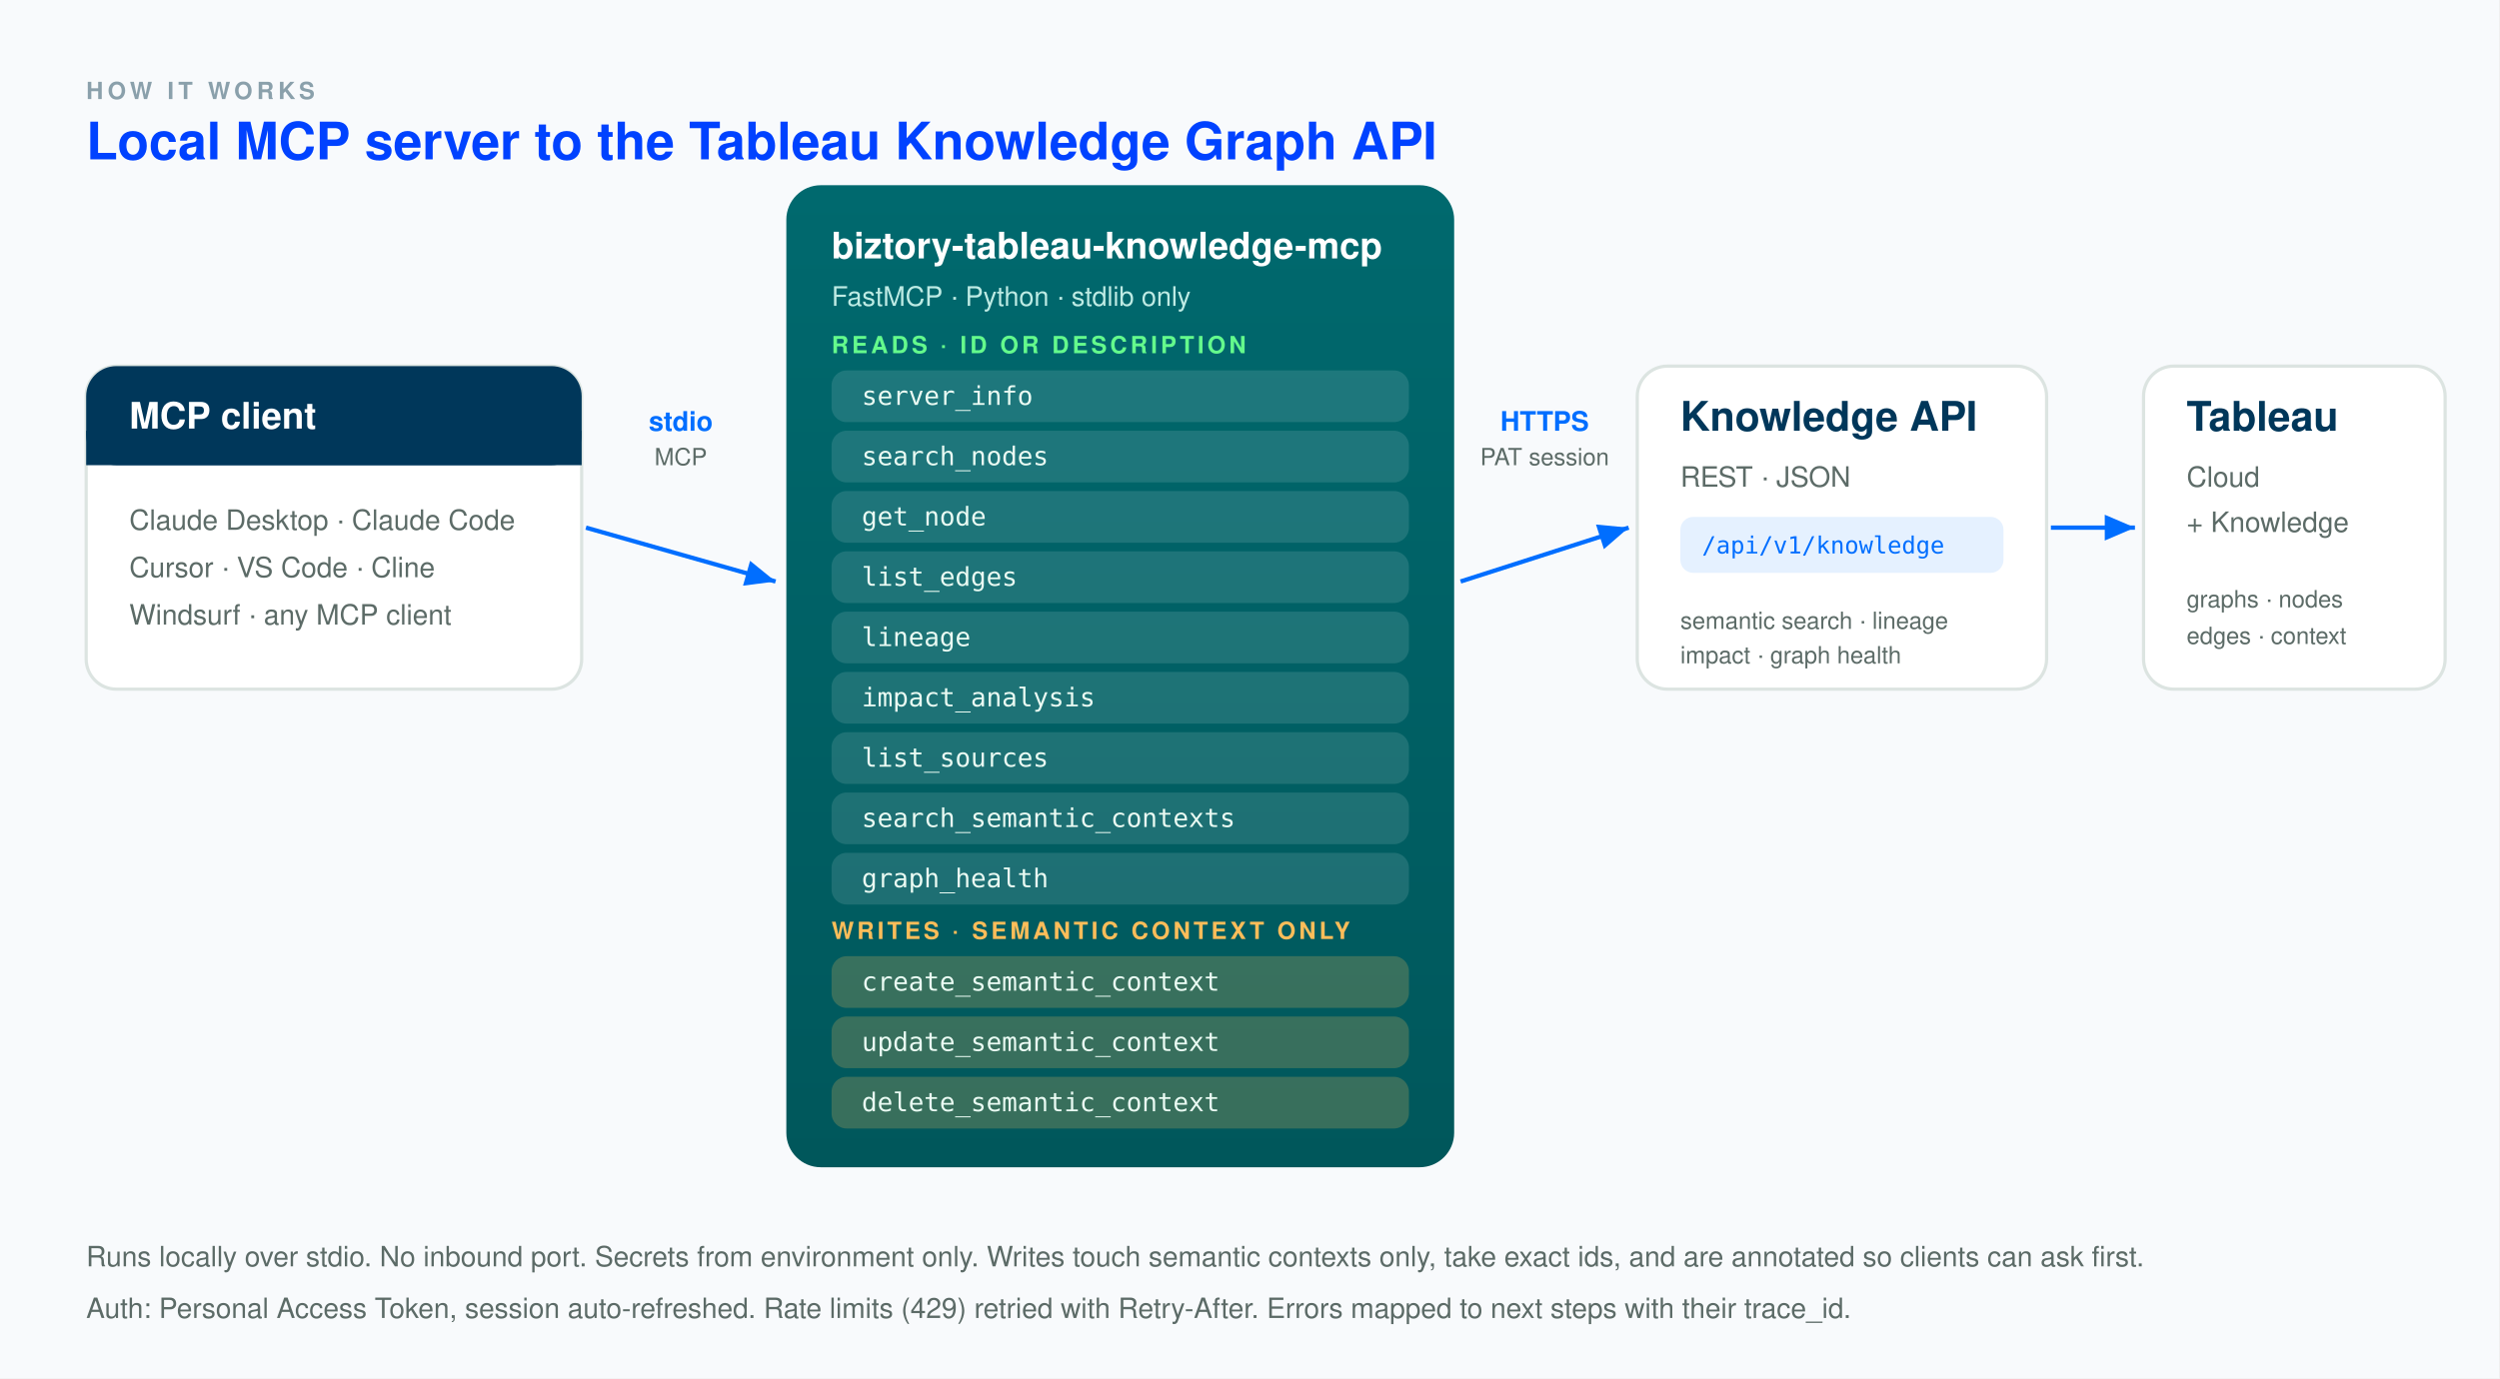
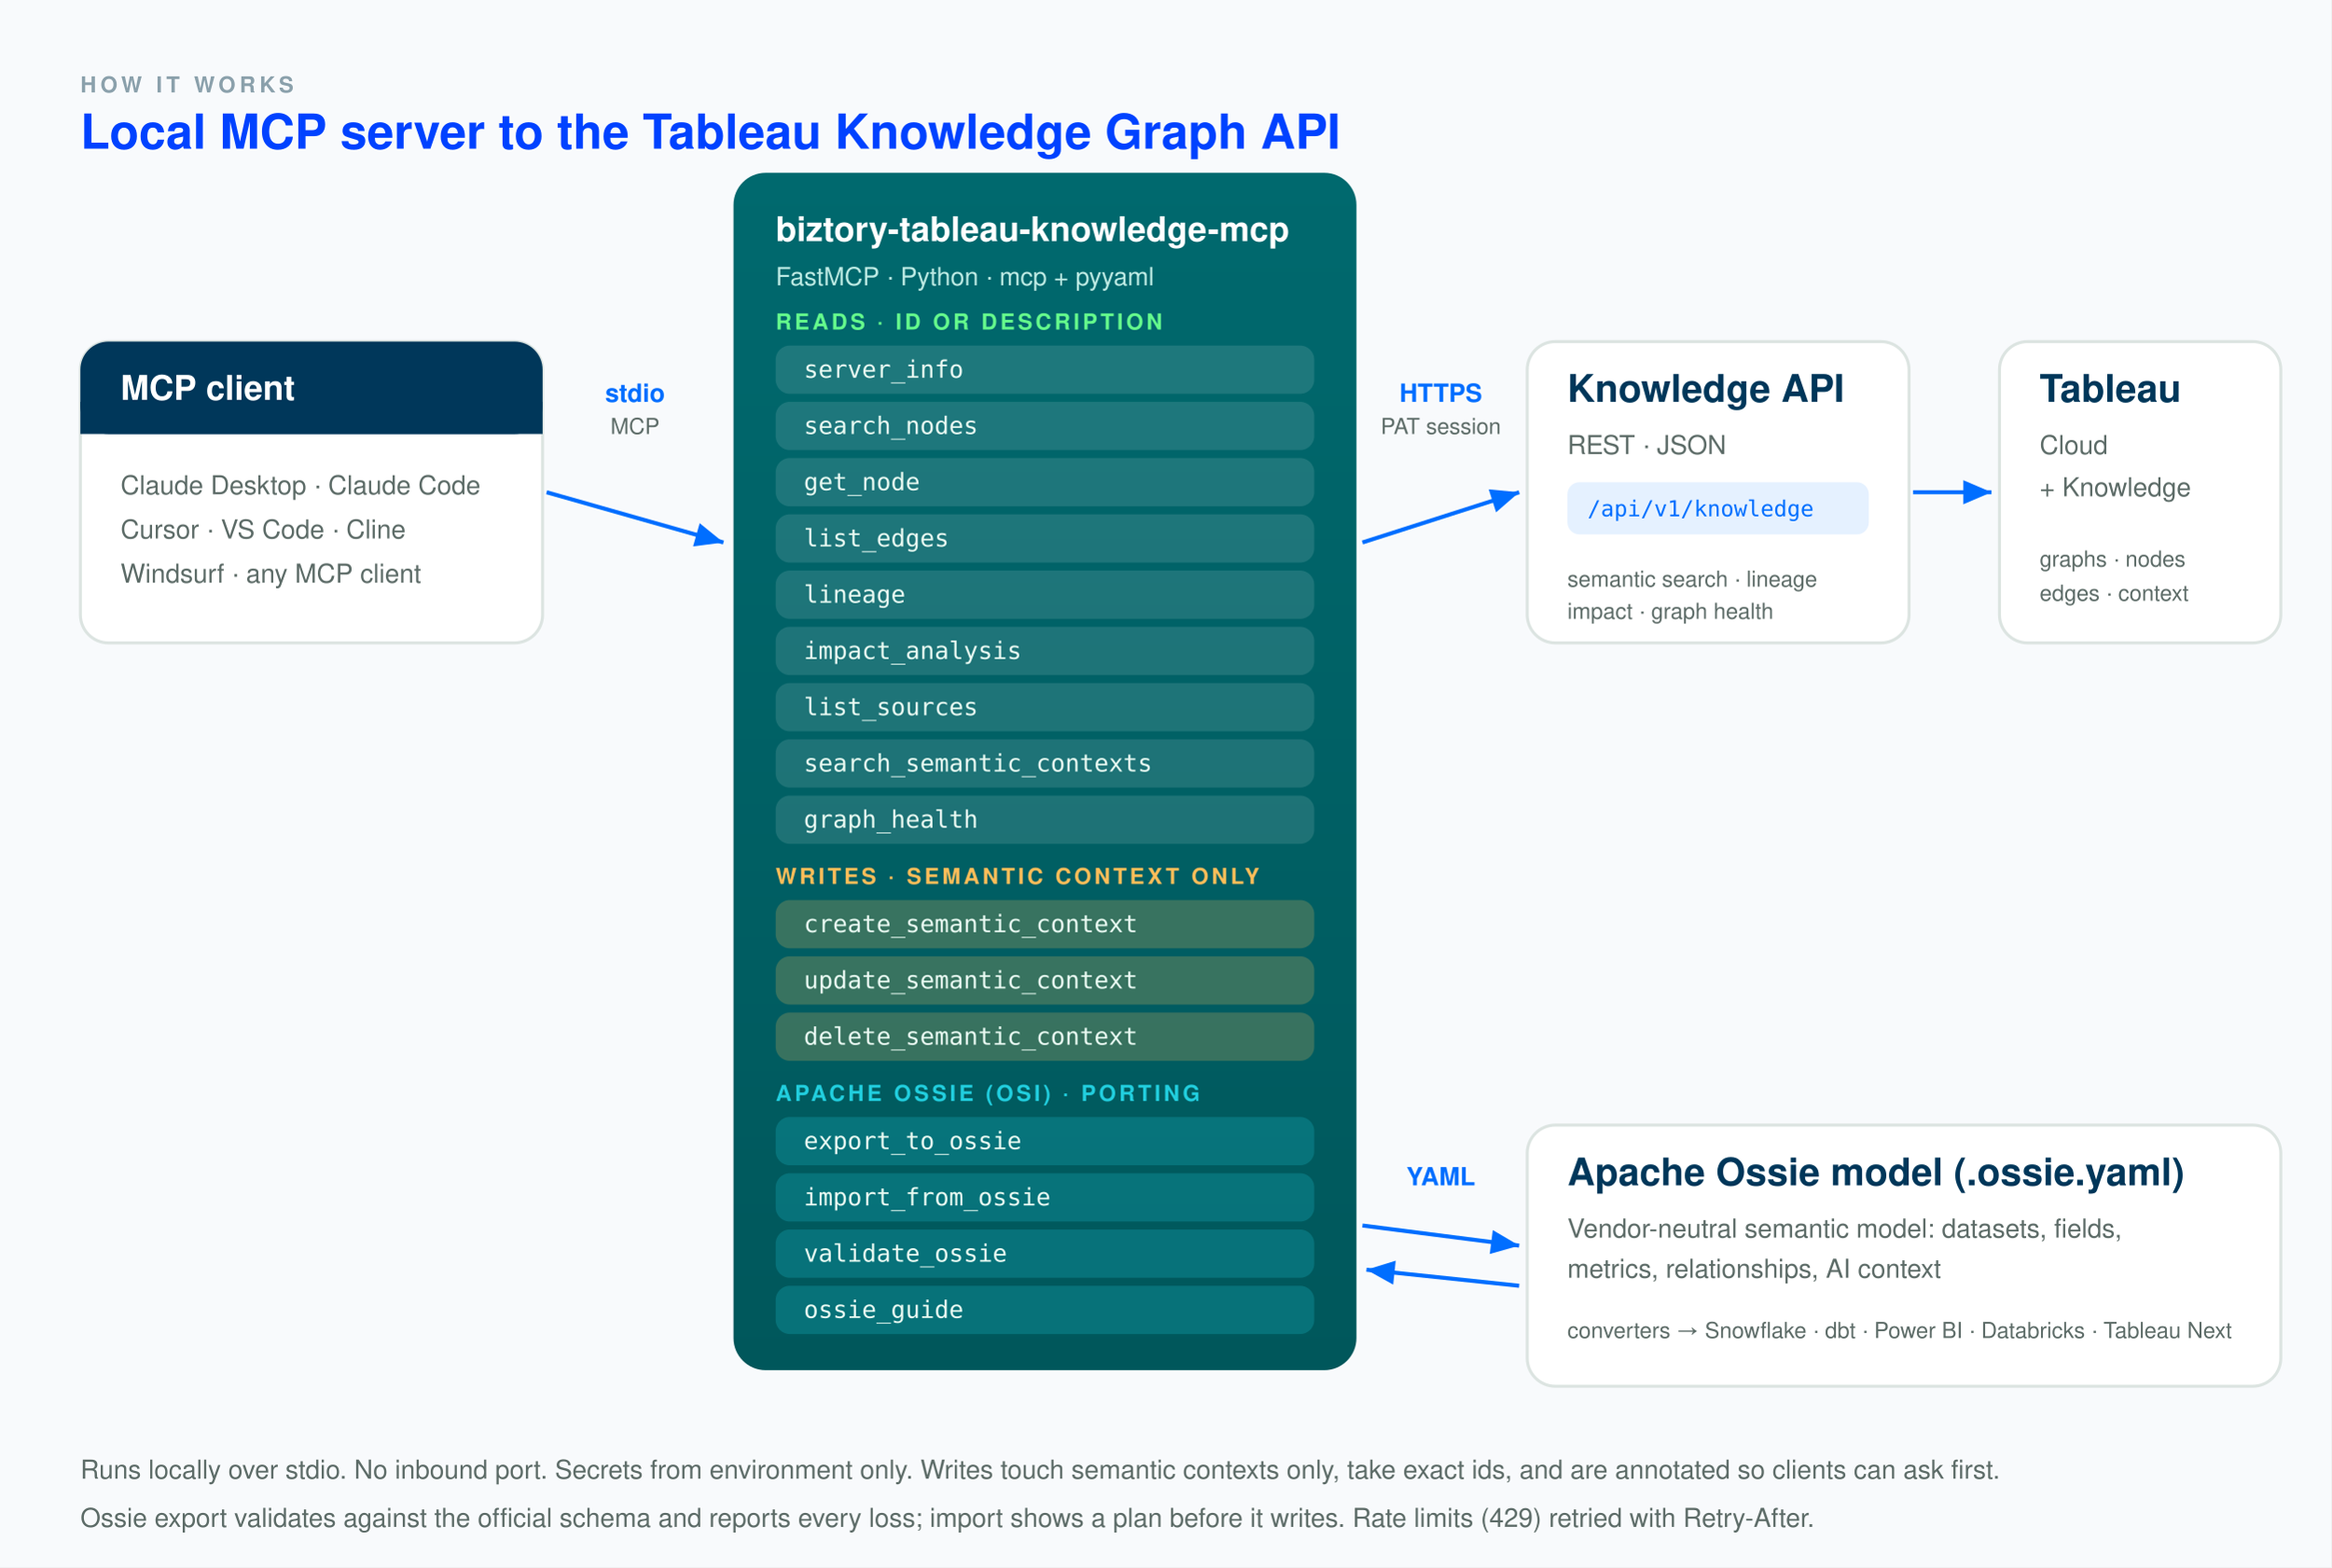
- <svg xmlns="http://www.w3.org/2000/svg" viewBox="0 0 1160 640" width="1160" height="640" font-family="'Segoe UI',Helvetica,Arial,sans-serif" role="img" aria-label="Architecture diagram">
+ <svg xmlns="http://www.w3.org/2000/svg" viewBox="0 0 1160 780" width="1160" height="780" font-family="'Segoe UI',Helvetica,Arial,sans-serif" role="img" aria-label="Architecture diagram">
  <defs>
    <linearGradient id="hero" x1="0" y1="0" x2="0" y2="1">
      <stop offset="0" stop-color="#00696E" />
      <stop offset="1" stop-color="#00575B" />
    </linearGradient>
    <marker id="arrow" markerWidth="10" markerHeight="10" refX="7" refY="3" orient="auto">
      <path d="M0,0 L7,3 L0,6 Z" fill="#006EFF" />
    </marker>
    <style>
      .card{fill:#fff;stroke:#DCE4E1;stroke-width:1.5}
      .h{font-size:19px;font-weight:600;fill:#00375A}
      .s{font-size:13px;fill:#5C6B67}
      .lbl{font-size:12.5px;font-weight:600;fill:#006EFF}
      .lbls{font-size:11px;fill:#5C6B67}
      .eyebrow{font-size:11px;font-weight:600;letter-spacing:2px;fill:#8AA0AB}
      .tool{font-size:12px;font-weight:500;fill:#EAFBF3;font-family:'JetBrains Mono',ui-monospace,monospace}
    </style>
  </defs>
-   <rect width="1160" height="640" fill="#F8FAFC" />
+   <rect width="1160" height="780" fill="#F8FAFC" />
  <text x="40" y="46" class="eyebrow">HOW IT WORKS</text>
  <text x="40" y="74" font-size="24" font-weight="600" fill="#0042FF">Local MCP server to the Tableau Knowledge Graph API</text>
  <g>
    <rect x="40" y="170" width="230" height="150" rx="14" class="card" />
    <rect x="40" y="170" width="230" height="46" rx="14" fill="#00375A" />
    <rect x="40" y="200" width="230" height="16" fill="#00375A" />
    <text x="60" y="199" font-size="17" font-weight="600" fill="#fff">MCP client</text>
    <text x="60" y="246" class="s">Claude Desktop · Claude Code</text>
    <text x="60" y="268" class="s">Cursor · VS Code · Cline</text>
    <text x="60" y="290" class="s">Windsurf · any MCP client</text>
  </g>
  <g>
-     <rect x="365" y="86" width="310" height="456" rx="16" fill="url(#hero)" />
+     <rect x="365" y="86" width="310" height="596" rx="16" fill="url(#hero)" />
    <text x="386" y="120" font-size="17" font-weight="600" fill="#fff">biztory-tableau-knowledge-mcp</text>
-     <text x="386" y="142" font-size="12.5" fill="#BEEBE4">FastMCP · Python · stdlib only</text>
+     <text x="386" y="142" font-size="12.5" fill="#BEEBE4">FastMCP · Python · mcp + pyyaml</text>
    <text x="386" y="164" font-size="11" font-weight="600" letter-spacing="1.5" fill="#64FA8C">READS · ID OR DESCRIPTION</text>
    <rect x="386" y="172" width="268" height="24" rx="7" fill="#ffffff" opacity="0.12" />
    <text x="400" y="188" class="tool">server_info</text>
    <rect x="386" y="200" width="268" height="24" rx="7" fill="#ffffff" opacity="0.12" />
    <text x="400" y="216" class="tool">search_nodes</text>
    <rect x="386" y="228" width="268" height="24" rx="7" fill="#ffffff" opacity="0.12" />
    <text x="400" y="244" class="tool">get_node</text>
    <rect x="386" y="256" width="268" height="24" rx="7" fill="#ffffff" opacity="0.12" />
    <text x="400" y="272" class="tool">list_edges</text>
    <rect x="386" y="284" width="268" height="24" rx="7" fill="#ffffff" opacity="0.12" />
    <text x="400" y="300" class="tool">lineage</text>
    <rect x="386" y="312" width="268" height="24" rx="7" fill="#ffffff" opacity="0.12" />
    <text x="400" y="328" class="tool">impact_analysis</text>
    <rect x="386" y="340" width="268" height="24" rx="7" fill="#ffffff" opacity="0.12" />
    <text x="400" y="356" class="tool">list_sources</text>
    <rect x="386" y="368" width="268" height="24" rx="7" fill="#ffffff" opacity="0.12" />
    <text x="400" y="384" class="tool">search_semantic_contexts</text>
    <rect x="386" y="396" width="268" height="24" rx="7" fill="#ffffff" opacity="0.12" />
    <text x="400" y="412" class="tool">graph_health</text>
-     <text x="386" y="436" font-size="11" font-weight="600" letter-spacing="1.5" fill="#FFBD59">WRITES · SEMANTIC CONTEXT ONLY</text>
-     <rect x="386" y="444" width="268" height="24" rx="7" fill="#FFBD59" opacity="0.22" />
-     <text x="400" y="460" class="tool">create_semantic_context</text>
-     <rect x="386" y="472" width="268" height="24" rx="7" fill="#FFBD59" opacity="0.22" />
-     <text x="400" y="488" class="tool">update_semantic_context</text>
-     <rect x="386" y="500" width="268" height="24" rx="7" fill="#FFBD59" opacity="0.22" />
-     <text x="400" y="516" class="tool">delete_semantic_context</text>
+     <text x="386" y="440" font-size="11" font-weight="600" letter-spacing="1.5" fill="#FFBD59">WRITES · SEMANTIC CONTEXT ONLY</text>
+     <rect x="386" y="448" width="268" height="24" rx="7" fill="#FFBD59" opacity="0.22" />
+     <text x="400" y="464" class="tool">create_semantic_context</text>
+     <rect x="386" y="476" width="268" height="24" rx="7" fill="#FFBD59" opacity="0.22" />
+     <text x="400" y="492" class="tool">update_semantic_context</text>
+     <rect x="386" y="504" width="268" height="24" rx="7" fill="#FFBD59" opacity="0.22" />
+     <text x="400" y="520" class="tool">delete_semantic_context</text>
+     <text x="386" y="548" font-size="11" font-weight="600" letter-spacing="1.5" fill="#21CEDE">APACHE OSSIE (OSI) · PORTING</text>
+     <rect x="386" y="556" width="268" height="24" rx="7" fill="#21CEDE" opacity="0.22" />
+     <text x="400" y="572" class="tool">export_to_ossie</text>
+     <rect x="386" y="584" width="268" height="24" rx="7" fill="#21CEDE" opacity="0.22" />
+     <text x="400" y="600" class="tool">import_from_ossie</text>
+     <rect x="386" y="612" width="268" height="24" rx="7" fill="#21CEDE" opacity="0.22" />
+     <text x="400" y="628" class="tool">validate_ossie</text>
+     <rect x="386" y="640" width="268" height="24" rx="7" fill="#21CEDE" opacity="0.22" />
+     <text x="400" y="656" class="tool">ossie_guide</text>
  </g>
  <g>
    <rect x="760" y="170" width="190" height="150" rx="14" class="card" />
    <text x="780" y="200" class="h">Knowledge API</text>
    <text x="780" y="226" class="s">REST · JSON</text>
    <rect x="780" y="240" width="150" height="26" rx="6" fill="#E5F1FF" />
    <text x="790" y="257" font-size="11" fill="#006EFF" font-family="'JetBrains Mono',ui-monospace,monospace">/api/v1/knowledge</text>
    <text x="780" y="292" class="lbls">semantic search · lineage</text>
    <text x="780" y="308" class="lbls">impact · graph health</text>
  </g>
  <g>
    <rect x="995" y="170" width="140" height="150" rx="14" class="card" />
    <text x="1015" y="200" class="h">Tableau</text>
    <text x="1015" y="226" class="s">Cloud</text>
    <text x="1015" y="247" class="s">+ Knowledge</text>
    <text x="1015" y="282" class="lbls">graphs · nodes</text>
    <text x="1015" y="299" class="lbls">edges · context</text>
  </g>
+   <g>
+     <rect x="760" y="560" width="375" height="130" rx="14" class="card" />
+     <text x="780" y="590" class="h">Apache Ossie model (.ossie.yaml)</text>
+     <text x="780" y="616" class="s">Vendor-neutral semantic model: datasets, fields,</text>
+     <text x="780" y="636" class="s">metrics, relationships, AI context</text>
+     <text x="780" y="666" class="lbls">converters → Snowflake · dbt · Power BI · Databricks · Tableau Next</text>
+   </g>
  <line x1="272" y1="245" x2="360" y2="270" stroke="#006EFF" stroke-width="2" marker-end="url(#arrow)" />
  <line x1="678" y1="270" x2="756" y2="245" stroke="#006EFF" stroke-width="2" marker-end="url(#arrow)" />
  <line x1="952" y1="245" x2="991" y2="245" stroke="#006EFF" stroke-width="2" marker-end="url(#arrow)" />
+   <line x1="678" y1="610" x2="756" y2="620" stroke="#006EFF" stroke-width="2" marker-end="url(#arrow)" />
+   <line x1="756" y1="640" x2="680" y2="632" stroke="#006EFF" stroke-width="2" marker-end="url(#arrow)" />
  <text x="316" y="200" text-anchor="middle" class="lbl">stdio</text>
  <text x="316" y="216" text-anchor="middle" class="lbls">MCP</text>
  <text x="717" y="200" text-anchor="middle" class="lbl">HTTPS</text>
  <text x="717" y="216" text-anchor="middle" class="lbls">PAT session</text>
-   <text x="40" y="588" class="s">Runs locally over stdio. No inbound port. Secrets from environment only. Writes touch semantic contexts only, take exact ids, and are annotated so clients can ask first.</text>
-   <text x="40" y="612" class="s">Auth: Personal Access Token, session auto-refreshed. Rate limits (429) retried with Retry-After. Errors mapped to next steps with their trace_id.</text>
+   <text x="717" y="590" text-anchor="middle" class="lbl">YAML</text>
+   <text x="40" y="736" class="s">Runs locally over stdio. No inbound port. Secrets from environment only. Writes touch semantic contexts only, take exact ids, and are annotated so clients can ask first.</text>
+   <text x="40" y="760" class="s">Ossie export validates against the official schema and reports every loss; import shows a plan before it writes. Rate limits (429) retried with Retry-After.</text>
</svg>
